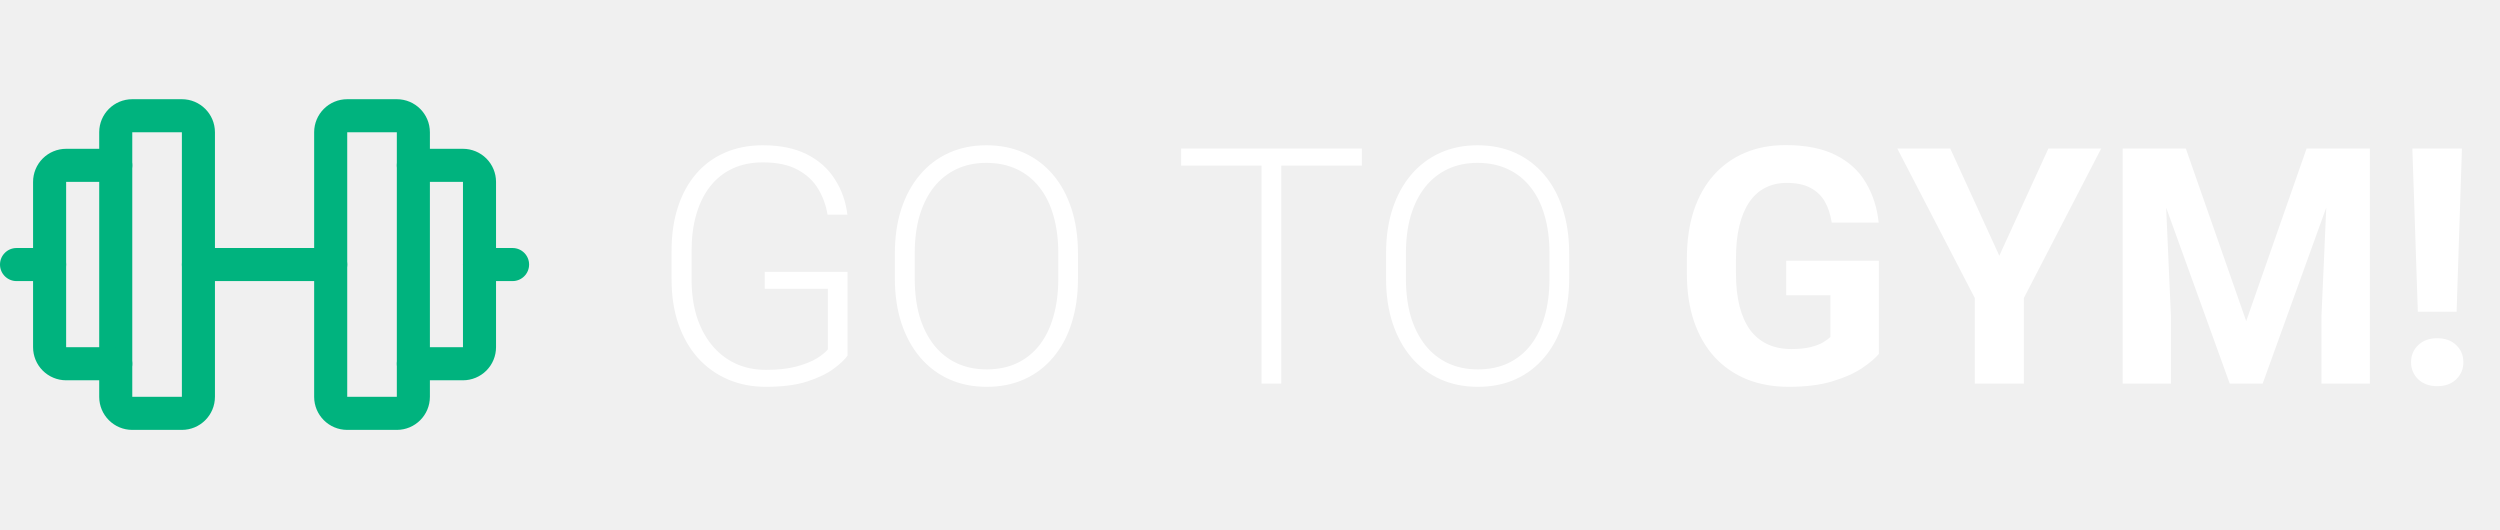
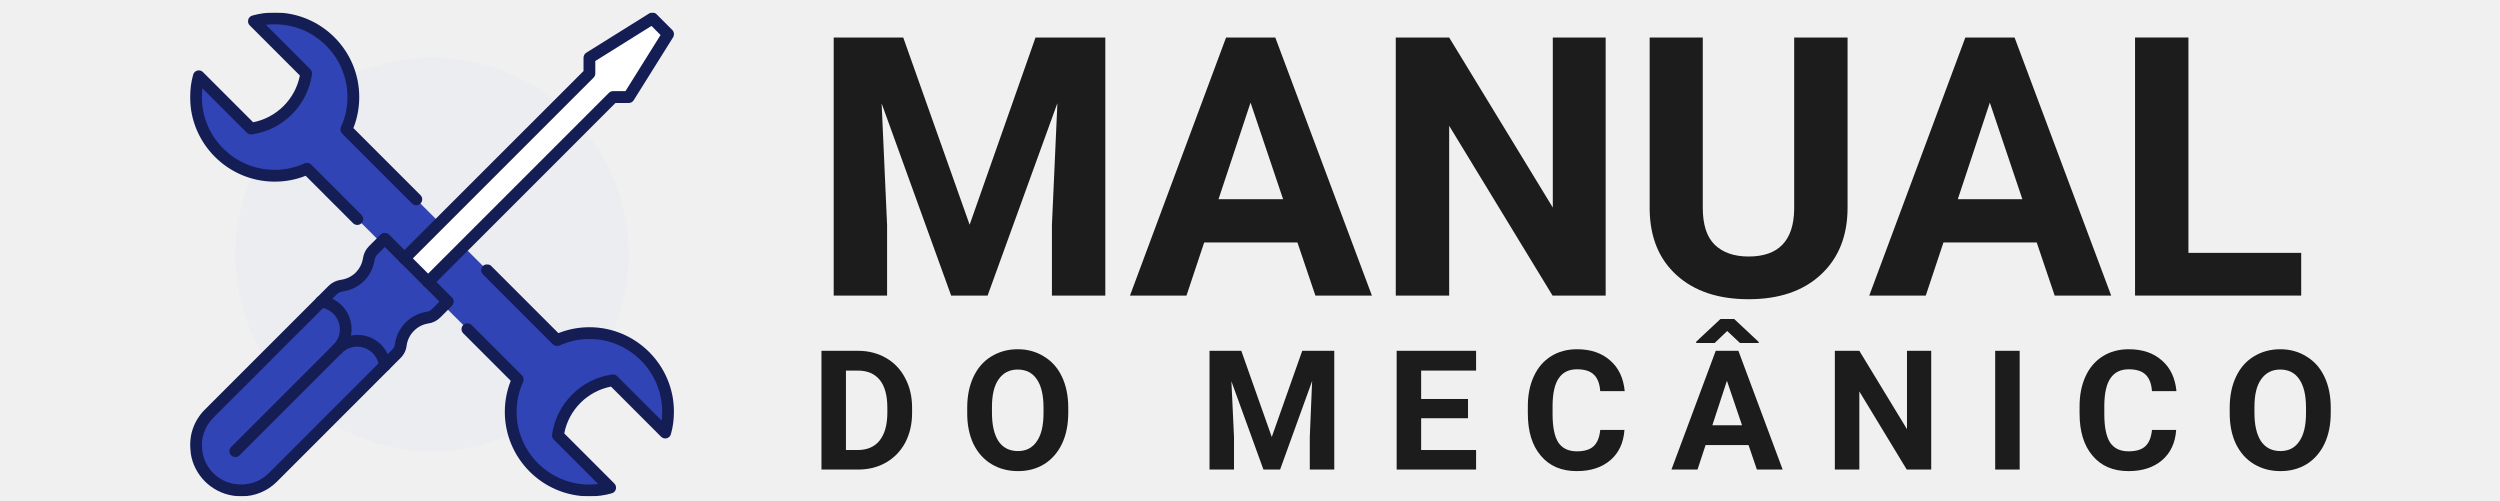
- <svg xmlns="http://www.w3.org/2000/svg" width="189" height="40" viewBox="0 0 189 40" fill="none">
-   <path fill-rule="evenodd" clip-rule="evenodd" d="M7.5 10C7.5 8.619 8.619 7.5 10 7.5H13.75C15.131 7.5 16.25 8.619 16.25 10V30C16.25 31.381 15.131 32.5 13.75 32.5H10C8.619 32.5 7.5 31.381 7.5 30V10ZM13.75 10H10V30H13.75V10Z" fill="#00B37E" />
-   <path fill-rule="evenodd" clip-rule="evenodd" d="M23.75 10C23.75 8.619 24.869 7.5 26.25 7.5H30C31.381 7.5 32.5 8.619 32.5 10V30C32.5 31.381 31.381 32.5 30 32.5H26.25C24.869 32.5 23.75 31.381 23.75 30V10ZM30 10H26.25V30H30V10Z" fill="#00B37E" />
-   <path fill-rule="evenodd" clip-rule="evenodd" d="M30 12.5C30 11.81 30.56 11.25 31.25 11.25H35C35.663 11.25 36.299 11.513 36.768 11.982C37.237 12.451 37.5 13.087 37.5 13.75V26.25C37.5 26.913 37.237 27.549 36.768 28.018C36.299 28.487 35.663 28.75 35 28.75H31.25C30.56 28.75 30 28.19 30 27.5C30 26.81 30.56 26.25 31.25 26.25H35V13.75H31.25C30.56 13.75 30 13.19 30 12.5Z" fill="#00B37E" />
-   <path fill-rule="evenodd" clip-rule="evenodd" d="M3.232 11.982C3.701 11.513 4.337 11.25 5 11.25H8.75C9.44 11.25 10 11.81 10 12.5C10 13.19 9.44 13.75 8.75 13.75H5V26.25H8.75C9.44 26.25 10 26.81 10 27.5C10 28.19 9.44 28.75 8.75 28.75H5C4.337 28.75 3.701 28.487 3.232 28.018C2.763 27.549 2.5 26.913 2.5 26.25V13.75C2.5 13.087 2.763 12.451 3.232 11.982Z" fill="#00B37E" />
-   <path fill-rule="evenodd" clip-rule="evenodd" d="M13.75 20C13.75 19.31 14.31 18.75 15 18.75H25C25.69 18.75 26.25 19.31 26.25 20C26.25 20.69 25.69 21.25 25 21.25H15C14.31 21.25 13.75 20.69 13.75 20Z" fill="#00B37E" />
-   <path fill-rule="evenodd" clip-rule="evenodd" d="M35 20C35 19.31 35.56 18.75 36.25 18.75H38.75C39.44 18.75 40 19.31 40 20C40 20.69 39.44 21.25 38.75 21.25H36.25C35.56 21.25 35 20.69 35 20Z" fill="#00B37E" />
-   <path fill-rule="evenodd" clip-rule="evenodd" d="M0 20C0 19.31 0.56 18.75 1.25 18.75H3.75C4.44 18.75 5 19.31 5 20C5 20.69 4.44 21.25 3.75 21.25H1.25C0.56 21.25 0 20.69 0 20Z" fill="#00B37E" />
-   <path d="M64.076 20.553V26.876C63.872 27.177 63.522 27.511 63.026 27.877C62.529 28.243 61.862 28.565 61.024 28.841C60.186 29.11 59.144 29.244 57.899 29.244C56.857 29.244 55.901 29.057 55.03 28.683C54.16 28.308 53.403 27.767 52.76 27.059C52.125 26.343 51.633 25.484 51.283 24.483C50.941 23.482 50.77 22.359 50.77 21.114V18.966C50.77 17.745 50.929 16.646 51.246 15.67C51.563 14.685 52.023 13.843 52.626 13.143C53.228 12.443 53.952 11.91 54.798 11.544C55.653 11.17 56.609 10.982 57.667 10.982C58.985 10.982 60.096 11.21 60.999 11.666C61.903 12.122 62.607 12.748 63.111 13.546C63.624 14.335 63.941 15.23 64.064 16.231H62.562C62.448 15.523 62.212 14.872 61.854 14.278C61.496 13.676 60.975 13.192 60.291 12.826C59.616 12.46 58.741 12.276 57.667 12.276C56.804 12.276 56.035 12.435 55.36 12.752C54.693 13.07 54.131 13.521 53.675 14.107C53.22 14.693 52.874 15.397 52.638 16.219C52.402 17.033 52.284 17.94 52.284 18.941V21.114C52.284 22.156 52.414 23.096 52.674 23.934C52.943 24.772 53.325 25.492 53.822 26.095C54.318 26.697 54.912 27.161 55.604 27.486C56.296 27.804 57.065 27.962 57.911 27.962C58.815 27.962 59.584 27.877 60.218 27.706C60.853 27.535 61.362 27.332 61.744 27.096C62.135 26.852 62.416 26.624 62.586 26.412V21.834H57.813V20.553H64.076ZM81.495 19.161V21.065C81.495 22.311 81.332 23.438 81.007 24.447C80.689 25.448 80.226 26.306 79.615 27.023C79.013 27.739 78.289 28.288 77.442 28.67C76.596 29.053 75.644 29.244 74.586 29.244C73.552 29.244 72.608 29.053 71.754 28.67C70.908 28.288 70.179 27.739 69.569 27.023C68.959 26.306 68.487 25.448 68.153 24.447C67.819 23.438 67.652 22.311 67.652 21.065V19.161C67.652 17.916 67.815 16.793 68.141 15.792C68.474 14.783 68.946 13.92 69.557 13.204C70.167 12.488 70.895 11.939 71.742 11.556C72.588 11.174 73.528 10.982 74.561 10.982C75.62 10.982 76.572 11.174 77.418 11.556C78.264 11.939 78.993 12.488 79.603 13.204C80.213 13.92 80.681 14.783 81.007 15.792C81.332 16.793 81.495 17.916 81.495 19.161ZM80.006 21.065V19.137C80.006 18.087 79.884 17.143 79.64 16.305C79.404 15.466 79.05 14.75 78.578 14.156C78.114 13.562 77.544 13.106 76.869 12.789C76.193 12.472 75.424 12.313 74.561 12.313C73.723 12.313 72.971 12.472 72.303 12.789C71.636 13.106 71.066 13.562 70.594 14.156C70.13 14.75 69.772 15.466 69.52 16.305C69.276 17.143 69.154 18.087 69.154 19.137V21.065C69.154 22.123 69.276 23.076 69.52 23.922C69.772 24.76 70.134 25.48 70.606 26.082C71.079 26.677 71.648 27.132 72.315 27.45C72.991 27.767 73.748 27.926 74.586 27.926C75.457 27.926 76.226 27.767 76.893 27.45C77.56 27.132 78.126 26.677 78.59 26.082C79.054 25.48 79.404 24.76 79.64 23.922C79.884 23.076 80.006 22.123 80.006 21.065ZM96.864 11.227V29H95.374V11.227H96.864ZM102.955 11.227V12.521H89.295V11.227H102.955ZM118.629 19.161V21.065C118.629 22.311 118.466 23.438 118.141 24.447C117.823 25.448 117.359 26.306 116.749 27.023C116.147 27.739 115.423 28.288 114.576 28.67C113.73 29.053 112.778 29.244 111.72 29.244C110.686 29.244 109.742 29.053 108.888 28.67C108.041 28.288 107.313 27.739 106.703 27.023C106.092 26.306 105.62 25.448 105.287 24.447C104.953 23.438 104.786 22.311 104.786 21.065V19.161C104.786 17.916 104.949 16.793 105.274 15.792C105.608 14.783 106.08 13.92 106.69 13.204C107.301 12.488 108.029 11.939 108.875 11.556C109.722 11.174 110.662 10.982 111.695 10.982C112.753 10.982 113.705 11.174 114.552 11.556C115.398 11.939 116.126 12.488 116.737 13.204C117.347 13.92 117.815 14.783 118.141 15.792C118.466 16.793 118.629 17.916 118.629 19.161ZM117.14 21.065V19.137C117.14 18.087 117.018 17.143 116.773 16.305C116.537 15.466 116.183 14.75 115.711 14.156C115.248 13.562 114.678 13.106 114.002 12.789C113.327 12.472 112.558 12.313 111.695 12.313C110.857 12.313 110.104 12.472 109.437 12.789C108.77 13.106 108.2 13.562 107.728 14.156C107.264 14.75 106.906 15.466 106.654 16.305C106.41 17.143 106.288 18.087 106.288 19.137V21.065C106.288 22.123 106.41 23.076 106.654 23.922C106.906 24.76 107.268 25.48 107.74 26.082C108.212 26.677 108.782 27.132 109.449 27.45C110.125 27.767 110.882 27.926 111.72 27.926C112.59 27.926 113.36 27.767 114.027 27.45C114.694 27.132 115.26 26.677 115.724 26.082C116.188 25.48 116.537 24.76 116.773 23.922C117.018 23.076 117.14 22.123 117.14 21.065ZM142.042 19.71V26.754C141.765 27.088 141.338 27.45 140.76 27.84C140.182 28.223 139.438 28.552 138.526 28.829C137.615 29.106 136.512 29.244 135.218 29.244C134.071 29.244 133.025 29.057 132.081 28.683C131.137 28.3 130.323 27.743 129.64 27.01C128.964 26.278 128.443 25.383 128.077 24.325C127.711 23.259 127.528 22.042 127.528 20.675V19.564C127.528 18.197 127.703 16.98 128.053 15.914C128.411 14.848 128.919 13.949 129.579 13.216C130.238 12.484 131.023 11.926 131.935 11.544C132.846 11.162 133.859 10.97 134.974 10.97C136.52 10.97 137.79 11.223 138.783 11.727C139.776 12.223 140.532 12.915 141.053 13.802C141.582 14.681 141.908 15.69 142.03 16.83H138.478C138.388 16.227 138.217 15.703 137.965 15.255C137.713 14.807 137.35 14.457 136.878 14.205C136.415 13.953 135.812 13.827 135.072 13.827C134.461 13.827 133.916 13.953 133.436 14.205C132.964 14.449 132.565 14.811 132.24 15.291C131.914 15.772 131.666 16.366 131.495 17.074C131.324 17.782 131.239 18.604 131.239 19.54V20.675C131.239 21.602 131.328 22.424 131.507 23.141C131.686 23.849 131.951 24.447 132.301 24.935C132.659 25.415 133.098 25.777 133.619 26.021C134.14 26.266 134.746 26.388 135.438 26.388C136.016 26.388 136.496 26.339 136.878 26.241C137.269 26.144 137.582 26.026 137.818 25.887C138.062 25.741 138.25 25.602 138.38 25.472V22.323H135.035V19.71H142.042ZM147.438 11.227L151.148 19.332L154.859 11.227H158.851L153.004 22.53V29H149.293V22.53L143.434 11.227H147.438ZM162.147 11.227H165.248L169.813 24.276L174.378 11.227H177.479L171.058 29H168.568L162.147 11.227ZM160.475 11.227H163.563L164.125 23.946V29H160.475V11.227ZM176.063 11.227H179.164V29H175.501V23.946L176.063 11.227ZM186.122 11.227L185.719 23.568H182.789L182.374 11.227H186.122ZM182.276 27.389C182.276 26.868 182.455 26.436 182.813 26.095C183.18 25.745 183.66 25.57 184.254 25.57C184.856 25.57 185.336 25.745 185.694 26.095C186.052 26.436 186.231 26.868 186.231 27.389C186.231 27.893 186.052 28.32 185.694 28.67C185.336 29.02 184.856 29.195 184.254 29.195C183.66 29.195 183.18 29.02 182.813 28.67C182.455 28.32 182.276 27.893 182.276 27.389Z" fill="white" />
+ <svg xmlns="http://www.w3.org/2000/svg" width="1024" height="205" viewBox="0 0 1024 205" fill="none">
+   <path d="M257.52 104.214C257.52 59.707 221.467 23.654 176.96 23.654C132.453 23.654 96.4 59.707 96.4 104.214C96.4 148.694 132.453 184.774 176.96 184.774C221.467 184.774 257.52 148.694 257.52 104.214Z" fill="#EBEDF0" />
+   <mask id="mask0_114_454" style="mask-type:luminance" maskUnits="userSpaceOnUse" x="170" y="100" width="107" height="104">
+     <path d="M170.667 100.694H276.053V203.094H170.667V100.694Z" fill="white" />
+   </mask>
+   <g mask="url(#mask0_114_454)">
+     <path d="M249.92 199.734C247.227 200.507 244.347 200.907 241.413 200.907C223.627 200.907 209.2 186.454 209.2 168.667C209.2 163.947 210.213 159.467 212.053 155.44L181.787 125.174L183.413 123.547L175.36 115.494L189.867 100.987L228.187 139.307C232.213 137.467 236.693 136.454 241.413 136.454C259.2 136.454 273.653 150.88 273.653 168.667C273.653 171.6 273.253 174.48 272.48 177.174L251.093 155.787C239.387 157.44 230.187 166.64 228.533 178.347L249.92 199.734Z" fill="#3144B5" />
+   </g>
+   <mask id="mask1_114_454" style="mask-type:luminance" maskUnits="userSpaceOnUse" x="77" y="5" width="108" height="103">
+     <path d="M77.867 5.12H184.32V107.52H77.867V5.12Z" fill="white" />
+   </mask>
+   <g mask="url(#mask1_114_454)">
+     <path d="M180.187 91.334L165.68 105.84L157.627 97.76L156.027 99.387L125.76 69.12C121.733 70.96 117.253 72 112.507 72C94.72 72 80.293 57.547 80.293 39.76C80.293 36.827 80.667 33.974 81.44 31.253L102.853 52.667C114.533 51.014 123.76 41.787 125.413 30.107L104 8.694C106.72 7.92 109.573 7.547 112.507 7.547C130.293 7.547 144.747 21.974 144.747 39.76C144.747 44.507 143.707 48.987 141.867 53.014L180.187 91.334Z" fill="#3144B5" />
+   </g>
+   <path d="M183.413 123.547L178.64 128.32C177.653 129.307 176.427 129.947 175.04 130.134C172.267 130.534 169.707 131.867 167.76 133.894C165.787 135.894 164.533 138.48 164.187 141.227C164 142.614 163.36 143.947 162.347 144.96L157.627 149.654C157.147 145.334 154.213 141.627 150.08 140.214C145.947 138.747 141.387 139.787 138.293 142.88C141.387 139.787 142.427 135.227 140.987 131.094C139.547 126.96 135.84 124.027 131.52 123.547L136.24 118.854C137.227 117.84 138.56 117.2 139.947 117.014C142.72 116.667 145.28 115.387 147.28 113.467C149.307 111.467 150.64 108.934 151.067 106.16C151.253 104.8 151.893 103.52 152.853 102.534L157.627 97.76L183.413 123.547Z" fill="#3144B5" />
+   <mask id="mask2_114_454" style="mask-type:luminance" maskUnits="userSpaceOnUse" x="177" y="5" width="100" height="103">
+     <path d="M177.493 5.12H276.053V107.52H177.493V5.12Z" fill="white" />
+   </mask>
+   <g mask="url(#mask2_114_454)">
+     <path d="M273.653 13.973L257.52 39.76H251.093L189.867 100.987L180.187 91.334L241.413 30.107V23.654L267.2 7.547L273.653 13.973Z" fill="white" />
+   </g>
+   <path d="M189.867 100.987L175.36 115.494L165.68 105.841L180.187 91.334L189.867 100.987Z" fill="white" />
+   <mask id="mask3_114_454" style="mask-type:luminance" maskUnits="userSpaceOnUse" x="77" y="121" width="87" height="83">
+     <path d="M77.867 121.174H163.84V203.094H77.867V121.174Z" fill="white" />
+   </mask>
+   <g mask="url(#mask3_114_454)">
+     <path d="M138.293 142.88C141.387 139.787 145.947 138.747 150.08 140.214C154.213 141.627 157.147 145.334 157.627 149.654L111.68 195.6C107.68 199.6 102 201.494 96.4 200.694L95.867 200.64C87.92 199.494 81.707 193.254 80.533 185.36L80.48 184.774C79.68 179.174 81.573 173.494 85.573 169.52L131.52 123.547C135.84 124.027 139.547 126.96 140.987 131.094C142.427 135.227 141.387 139.787 138.293 142.88Z" fill="#3144B5" />
+   </g>
+   <mask id="mask4_114_454" style="mask-type:luminance" maskUnits="userSpaceOnUse" x="187" y="108" width="90" height="96">
+     <path d="M187.44 108.24H276.053V203.307H187.44V108.24Z" fill="white" />
+   </mask>
+   <g mask="url(#mask4_114_454)">
+     <path d="M241.413 203.307C222.32 203.307 206.773 187.76 206.773 168.667C206.773 164.267 207.6 160.027 209.2 155.974L189.76 136.534C188.8 135.6 188.8 134.054 189.76 133.12C190.693 132.187 192.24 132.187 193.173 133.12L213.76 153.707C214.48 154.427 214.667 155.494 214.267 156.427C212.507 160.294 211.6 164.4 211.6 168.667C211.6 185.12 224.987 198.48 241.413 198.48C242.64 198.48 243.84 198.4 245.04 198.267L226.827 180.054C226.267 179.52 226.027 178.747 226.133 178C227.92 165.307 238.053 155.174 250.747 153.387C251.52 153.28 252.267 153.547 252.8 154.08L271.013 172.294C271.147 171.094 271.227 169.894 271.227 168.667C271.227 152.24 257.867 138.854 241.413 138.854C237.147 138.854 233.04 139.76 229.173 141.52C228.267 141.92 227.173 141.734 226.453 141.014L197.813 112.374C196.88 111.44 196.88 109.894 197.813 108.96C198.747 108 200.293 108 201.227 108.96L228.72 136.454C232.747 134.854 237.013 134.027 241.413 134.027C260.507 134.027 276.053 149.574 276.053 168.667C276.053 171.84 275.627 174.934 274.8 177.84C274.587 178.667 273.92 179.307 273.093 179.52C272.267 179.734 271.387 179.494 270.773 178.88L250.267 158.347C240.613 160.214 232.96 167.867 231.12 177.52L251.627 198.027C252.24 198.64 252.48 199.52 252.267 200.347C252.053 201.174 251.413 201.84 250.587 202.054C247.68 202.907 244.587 203.307 241.413 203.307Z" fill="#141D54" />
+   </g>
+   <mask id="mask5_114_454" style="mask-type:luminance" maskUnits="userSpaceOnUse" x="77" y="5" width="101" height="89">
+     <path d="M77.867 5.12H177.493V93.867H77.867V5.12Z" fill="white" />
+   </mask>
+   <g mask="url(#mask5_114_454)">
+     <path d="M146.347 92.133C145.733 92.133 145.12 91.894 144.64 91.44L125.2 72C121.173 73.6 116.907 74.4 112.507 74.4C93.413 74.4 77.867 58.853 77.867 39.76C77.867 36.587 78.293 33.52 79.12 30.587C79.36 29.76 80 29.12 80.827 28.907C81.68 28.693 82.56 28.933 83.147 29.547L103.68 50.08C113.307 48.213 120.96 40.56 122.827 30.933L102.293 10.4C101.68 9.813 101.44 8.933 101.68 8.08C101.867 7.253 102.507 6.613 103.36 6.373C106.267 5.547 109.333 5.12 112.507 5.12C131.6 5.12 147.147 20.667 147.147 39.76C147.147 44.16 146.347 48.4 144.747 52.453L172.24 79.947C173.173 80.88 173.173 82.427 172.24 83.36C171.28 84.32 169.76 84.32 168.8 83.36L140.16 54.72C139.44 54 139.253 52.907 139.653 52C141.44 48.16 142.32 44.027 142.32 39.76C142.32 23.334 128.96 9.947 112.507 9.947C111.28 9.947 110.08 10.027 108.907 10.16L127.12 28.373C127.653 28.933 127.92 29.68 127.787 30.427C126 43.147 115.893 53.253 103.173 55.04C102.427 55.147 101.68 54.907 101.12 54.373L82.907 36.16C82.773 37.333 82.693 38.533 82.693 39.76C82.693 56.213 96.08 69.573 112.507 69.573C116.773 69.573 120.907 68.667 124.747 66.907C125.653 66.507 126.747 66.693 127.467 67.413L148.053 88C149.013 88.96 149.013 90.48 148.053 91.44C147.573 91.894 146.96 92.133 146.347 92.133Z" fill="#141D54" />
+   </g>
+   <mask id="mask6_114_454" style="mask-type:luminance" maskUnits="userSpaceOnUse" x="161" y="5" width="116" height="113">
+     <path d="M161.653 5.12H276.053V117.92H161.653V5.12Z" fill="white" />
+   </mask>
+   <g mask="url(#mask6_114_454)">
+     <path d="M175.36 117.92C174.747 117.92 174.107 117.68 173.653 117.2C172.693 116.267 172.693 114.72 173.653 113.787L249.387 38.053C249.84 37.6 250.453 37.334 251.093 37.334H256.187L270.56 14.347L266.853 10.614L243.84 24.987V30.107C243.84 30.747 243.573 31.36 243.12 31.814L167.387 107.547C166.453 108.48 164.907 108.48 163.973 107.547C163.04 106.587 163.04 105.067 163.973 104.107L239.013 29.093V23.654C239.013 22.827 239.44 22.027 240.133 21.6L265.92 5.494C266.88 4.907 268.107 5.04 268.907 5.814L275.36 12.267C276.16 13.067 276.293 14.32 275.707 15.254L259.573 41.04C259.147 41.76 258.373 42.187 257.52 42.187H252.08L177.067 117.2C176.587 117.68 175.973 117.92 175.36 117.92Z" fill="#141D54" />
+   </g>
+   <mask id="mask7_114_454" style="mask-type:luminance" maskUnits="userSpaceOnUse" x="77" y="95" width="111" height="109">
+     <path d="M77.867 95.36H187.44V203.307H77.867V95.36Z" fill="white" />
+   </mask>
+   <g mask="url(#mask7_114_454)">
+     <path d="M157.626 101.174L154.56 104.267C153.973 104.854 153.573 105.654 153.44 106.507C152.933 109.787 151.413 112.8 148.986 115.2C146.613 117.494 143.493 118.987 140.24 119.414C139.386 119.52 138.56 119.947 137.946 120.56L87.28 171.2C83.813 174.667 82.16 179.6 82.853 184.454L82.933 185.094C83.947 191.814 89.386 197.254 96.186 198.24L96.666 198.294C101.573 198.987 106.506 197.36 109.973 193.92L160.613 143.254C161.28 142.614 161.68 141.814 161.76 140.96C162.186 137.68 163.706 134.56 166.026 132.214C168.373 129.787 171.36 128.24 174.666 127.734C175.546 127.627 176.32 127.254 176.933 126.614L180 123.547L157.626 101.174ZM98.906 203.307C97.973 203.307 97.013 203.227 96.053 203.094L95.573 203.04C86.587 201.734 79.466 194.614 78.133 185.707L78.08 185.067C77.173 178.8 79.333 172.32 83.867 167.814L134.533 117.147C135.866 115.787 137.68 114.88 139.6 114.614C141.866 114.32 143.973 113.307 145.6 111.734C147.253 110.107 148.32 108.027 148.666 105.787C148.933 103.947 149.813 102.16 151.146 100.827L155.92 96.053C156.853 95.12 158.4 95.12 159.333 96.053L185.12 121.84C186.053 122.774 186.053 124.32 185.12 125.254L180.346 130.027C178.986 131.387 177.253 132.267 175.36 132.507C173.146 132.854 171.093 133.92 169.493 135.574C167.866 137.2 166.853 139.334 166.56 141.547C166.346 143.494 165.44 145.307 164 146.694L113.386 197.334C109.546 201.174 104.293 203.307 98.906 203.307Z" fill="#141D54" />
+   </g>
+   <path d="M96.4 187.201C95.787 187.201 95.173 186.961 94.693 186.507C93.733 185.547 93.733 184.027 94.693 183.067L136.587 141.174C137.52 140.241 139.067 140.241 140 141.174C140.96 142.134 140.96 143.654 140 144.614L98.107 186.507C97.627 186.961 97.013 187.201 96.4 187.201Z" fill="#141D54" />
+   <path d="M157.627 152.08C156.4 152.08 155.36 151.146 155.227 149.92C154.853 146.533 152.507 143.6 149.307 142.506C146 141.333 142.453 142.133 140 144.613C139.067 145.546 137.52 145.546 136.587 144.613C136.107 144.133 135.867 143.493 135.867 142.88C135.867 142.266 136.107 141.653 136.587 141.173C139.04 138.746 139.84 135.173 138.693 131.893C137.573 128.666 134.667 126.346 131.253 125.946C129.947 125.813 128.987 124.613 129.12 123.28C129.28 121.946 130.507 120.986 131.787 121.146C137.04 121.733 141.547 125.333 143.253 130.293C144.053 132.613 144.213 135.066 143.787 137.413C146.133 136.96 148.587 137.12 150.907 137.92C155.867 139.626 159.44 144.133 160.027 149.386C160.187 150.693 159.227 151.893 157.893 152.053C157.813 152.053 157.707 152.08 157.627 152.08Z" fill="#141D54" />
+   <path d="M369.963 15.36L397.163 92.053L424.15 15.36H452.736V121.067H430.87V92.16L433.11 42.24L404.523 121.067H389.59L361.11 42.347L363.35 92.16V121.067H341.483V15.36H369.963Z" fill="#1C1C1C" />
+   <path d="M531.426 99.307H493.239L485.986 121.067H462.839L502.199 15.36H522.359L561.933 121.067H538.786L531.426 99.307ZM499.106 81.6H525.559L512.226 42.027L499.106 81.6Z" fill="#1C1C1C" />
+   <path d="M657.682 121.067H635.922L593.576 51.52V121.067H571.709V15.36H593.576L636.029 85.013V15.36H657.682V121.067Z" fill="#1C1C1C" />
+   <path d="M756.767 15.36V85.013C756.767 96.533 753.14 105.68 745.887 112.427C738.634 119.2 728.74 122.56 716.234 122.56C703.86 122.56 694.047 119.307 686.794 112.747C679.541 106.213 675.834 97.227 675.701 85.76V15.36H697.46V85.12C697.46 92.027 699.087 97.067 702.367 100.267C705.7 103.467 710.314 105.067 716.234 105.067C728.447 105.067 734.687 98.64 734.9 85.76V15.36H756.767Z" fill="#1C1C1C" />
+   <path d="M834.233 99.307H796.046L788.793 121.067H765.646L805.006 15.36H825.166L864.739 121.067H841.593L834.233 99.307ZM801.913 81.6H828.366L815.033 42.027L801.913 81.6Z" fill="#1C1C1C" />
+   <path d="M896.382 103.573H942.569V121.067H874.515V15.36H896.382V103.573Z" fill="#1C1C1C" />
+   <path d="M336.47 192.327V143.688H351.403C355.67 143.688 359.457 144.647 362.817 146.567C366.23 148.487 368.843 151.234 370.71 154.781C372.63 158.354 373.59 162.408 373.59 166.941V169.181C373.59 173.661 372.657 177.687 370.817 181.234C368.95 184.727 366.337 187.474 362.923 189.447C359.563 191.367 355.777 192.327 351.51 192.327H336.47ZM346.497 151.794V184.327H351.297C355.19 184.327 358.177 183.047 360.257 180.487C362.31 177.927 363.377 174.274 363.457 169.501V166.941C363.457 161.981 362.417 158.194 360.363 155.634C358.283 153.074 355.297 151.794 351.403 151.794H346.497Z" fill="#1C1C1C" />
+   <path d="M437.559 169.074C437.559 173.928 436.706 178.141 434.999 181.768C433.292 185.341 430.866 188.114 427.746 190.088C424.599 192.008 421.026 192.968 416.972 192.968C412.919 192.968 409.292 192.008 406.092 190.088C402.946 188.168 400.492 185.448 398.732 181.874C397.026 178.248 396.172 174.088 396.172 169.394V166.941C396.172 162.194 397.026 157.981 398.732 154.354C400.439 150.728 402.839 147.954 405.986 146.034C409.186 144.061 412.812 143.048 416.866 143.048C420.919 143.048 424.492 144.061 427.639 146.034C430.839 147.954 433.292 150.728 434.999 154.354C436.706 157.981 437.559 162.194 437.559 166.941V169.074ZM427.426 166.941C427.426 161.821 426.492 157.954 424.652 155.314C422.866 152.701 420.279 151.368 416.866 151.368C413.506 151.368 410.919 152.701 409.079 155.314C407.212 157.874 406.306 161.688 406.306 166.728V169.074C406.306 174.061 407.186 177.928 408.972 180.701C410.812 183.421 413.479 184.754 416.972 184.754C420.306 184.754 422.866 183.448 424.652 180.808C426.492 178.194 427.426 174.354 427.426 169.288V166.941Z" fill="#1C1C1C" />
+   <path d="M508.436 143.688L520.916 178.994L533.396 143.688H546.516V192.327H536.49V178.994L537.45 156.061L524.33 192.327H517.503L504.383 156.167L505.45 178.994V192.327H495.423V143.688H508.436Z" fill="#1C1C1C" />
+   <path d="M601.3 171.314H582.1V184.327H604.607V192.327H572.074V143.688H604.607V151.794H582.1V163.421H601.3V171.314Z" fill="#1C1C1C" />
+   <path d="M665.374 176.114C665.001 181.394 663.081 185.501 659.614 188.488C656.121 191.474 651.534 192.968 645.854 192.968C639.588 192.968 634.681 190.888 631.134 186.674C627.561 182.488 625.801 176.728 625.801 169.394V166.408C625.801 161.794 626.601 157.714 628.254 154.141C629.881 150.594 632.228 147.848 635.294 145.928C638.334 144.008 641.908 143.048 645.961 143.048C651.561 143.048 656.094 144.594 659.508 147.634C662.974 150.621 664.974 154.834 665.481 160.221H655.454C655.241 157.101 654.334 154.834 652.788 153.394C651.294 151.981 649.001 151.261 645.961 151.261C642.601 151.261 640.121 152.488 638.494 154.888C636.841 157.234 635.988 160.941 635.934 165.981V169.608C635.934 174.888 636.708 178.754 638.281 181.234C639.908 183.661 642.441 184.861 645.854 184.861C648.974 184.861 651.294 184.168 652.788 182.728C654.281 181.314 655.161 179.101 655.454 176.114H665.374Z" fill="#1C1C1C" />
+   <path d="M716.204 182.3H698.604L695.297 192.327H684.631L702.764 143.687H712.044L730.177 192.327H719.617L716.204 182.3ZM701.377 174.194H713.537L707.351 155.954L701.377 174.194ZM720.364 140.06V140.487H712.684L707.457 135.58L702.337 140.487H694.764V139.954L704.684 130.674H710.337L720.364 140.06Z" fill="#1C1C1C" />
+   <path d="M791.022 192.327H780.995L761.582 160.327V192.327H751.555V143.688H761.582L781.102 175.794V143.688H791.022V192.327Z" fill="#1C1C1C" />
+   <path d="M827.256 192.327H817.229V143.688H827.256V192.327Z" fill="#1C1C1C" />
+   <path d="M891.365 176.114C890.992 181.394 889.072 185.501 885.605 188.488C882.112 191.474 877.525 192.968 871.845 192.968C865.578 192.968 860.672 190.888 857.125 186.674C853.552 182.488 851.792 176.728 851.792 169.394V166.408C851.792 161.794 852.592 157.714 854.245 154.141C855.872 150.594 858.218 147.848 861.285 145.928C864.325 144.008 867.898 143.048 871.952 143.048C877.552 143.048 882.085 144.594 885.498 147.634C888.965 150.621 890.965 154.834 891.472 160.221H881.445C881.232 157.101 880.325 154.834 878.778 153.394C877.285 151.981 874.992 151.261 871.952 151.261C868.592 151.261 866.112 152.488 864.485 154.888C862.832 157.234 861.978 160.941 861.925 165.981V169.608C861.925 174.888 862.698 178.754 864.272 181.234C865.898 183.661 868.432 184.861 871.845 184.861C874.965 184.861 877.285 184.168 878.778 182.728C880.272 181.314 881.152 179.101 881.445 176.114H891.365Z" fill="#1C1C1C" />
+   <path d="M954.674 169.074C954.674 173.928 953.821 178.141 952.114 181.768C950.408 185.341 947.981 188.114 944.861 190.088C941.714 192.008 938.141 192.968 934.088 192.968C930.034 192.968 926.408 192.008 923.208 190.088C920.061 188.168 917.608 185.448 915.848 181.874C914.141 178.248 913.288 174.088 913.288 169.394V166.941C913.288 162.194 914.141 157.981 915.848 154.354C917.554 150.728 919.954 147.954 923.101 146.034C926.301 144.061 929.928 143.048 933.981 143.048C938.034 143.048 941.608 144.061 944.754 146.034C947.954 147.954 950.408 150.728 952.114 154.354C953.821 157.981 954.674 162.194 954.674 166.941V169.074ZM944.541 166.941C944.541 161.821 943.608 157.954 941.768 155.314C939.981 152.701 937.394 151.368 933.981 151.368C930.621 151.368 928.034 152.701 926.194 155.314C924.328 157.874 923.421 161.688 923.421 166.728V169.074C923.421 174.061 924.301 177.928 926.088 180.701C927.928 183.421 930.594 184.754 934.088 184.754C937.421 184.754 939.981 183.448 941.768 180.808C943.608 178.194 944.541 174.354 944.541 169.288V166.941Z" fill="#1C1C1C" />
</svg>
